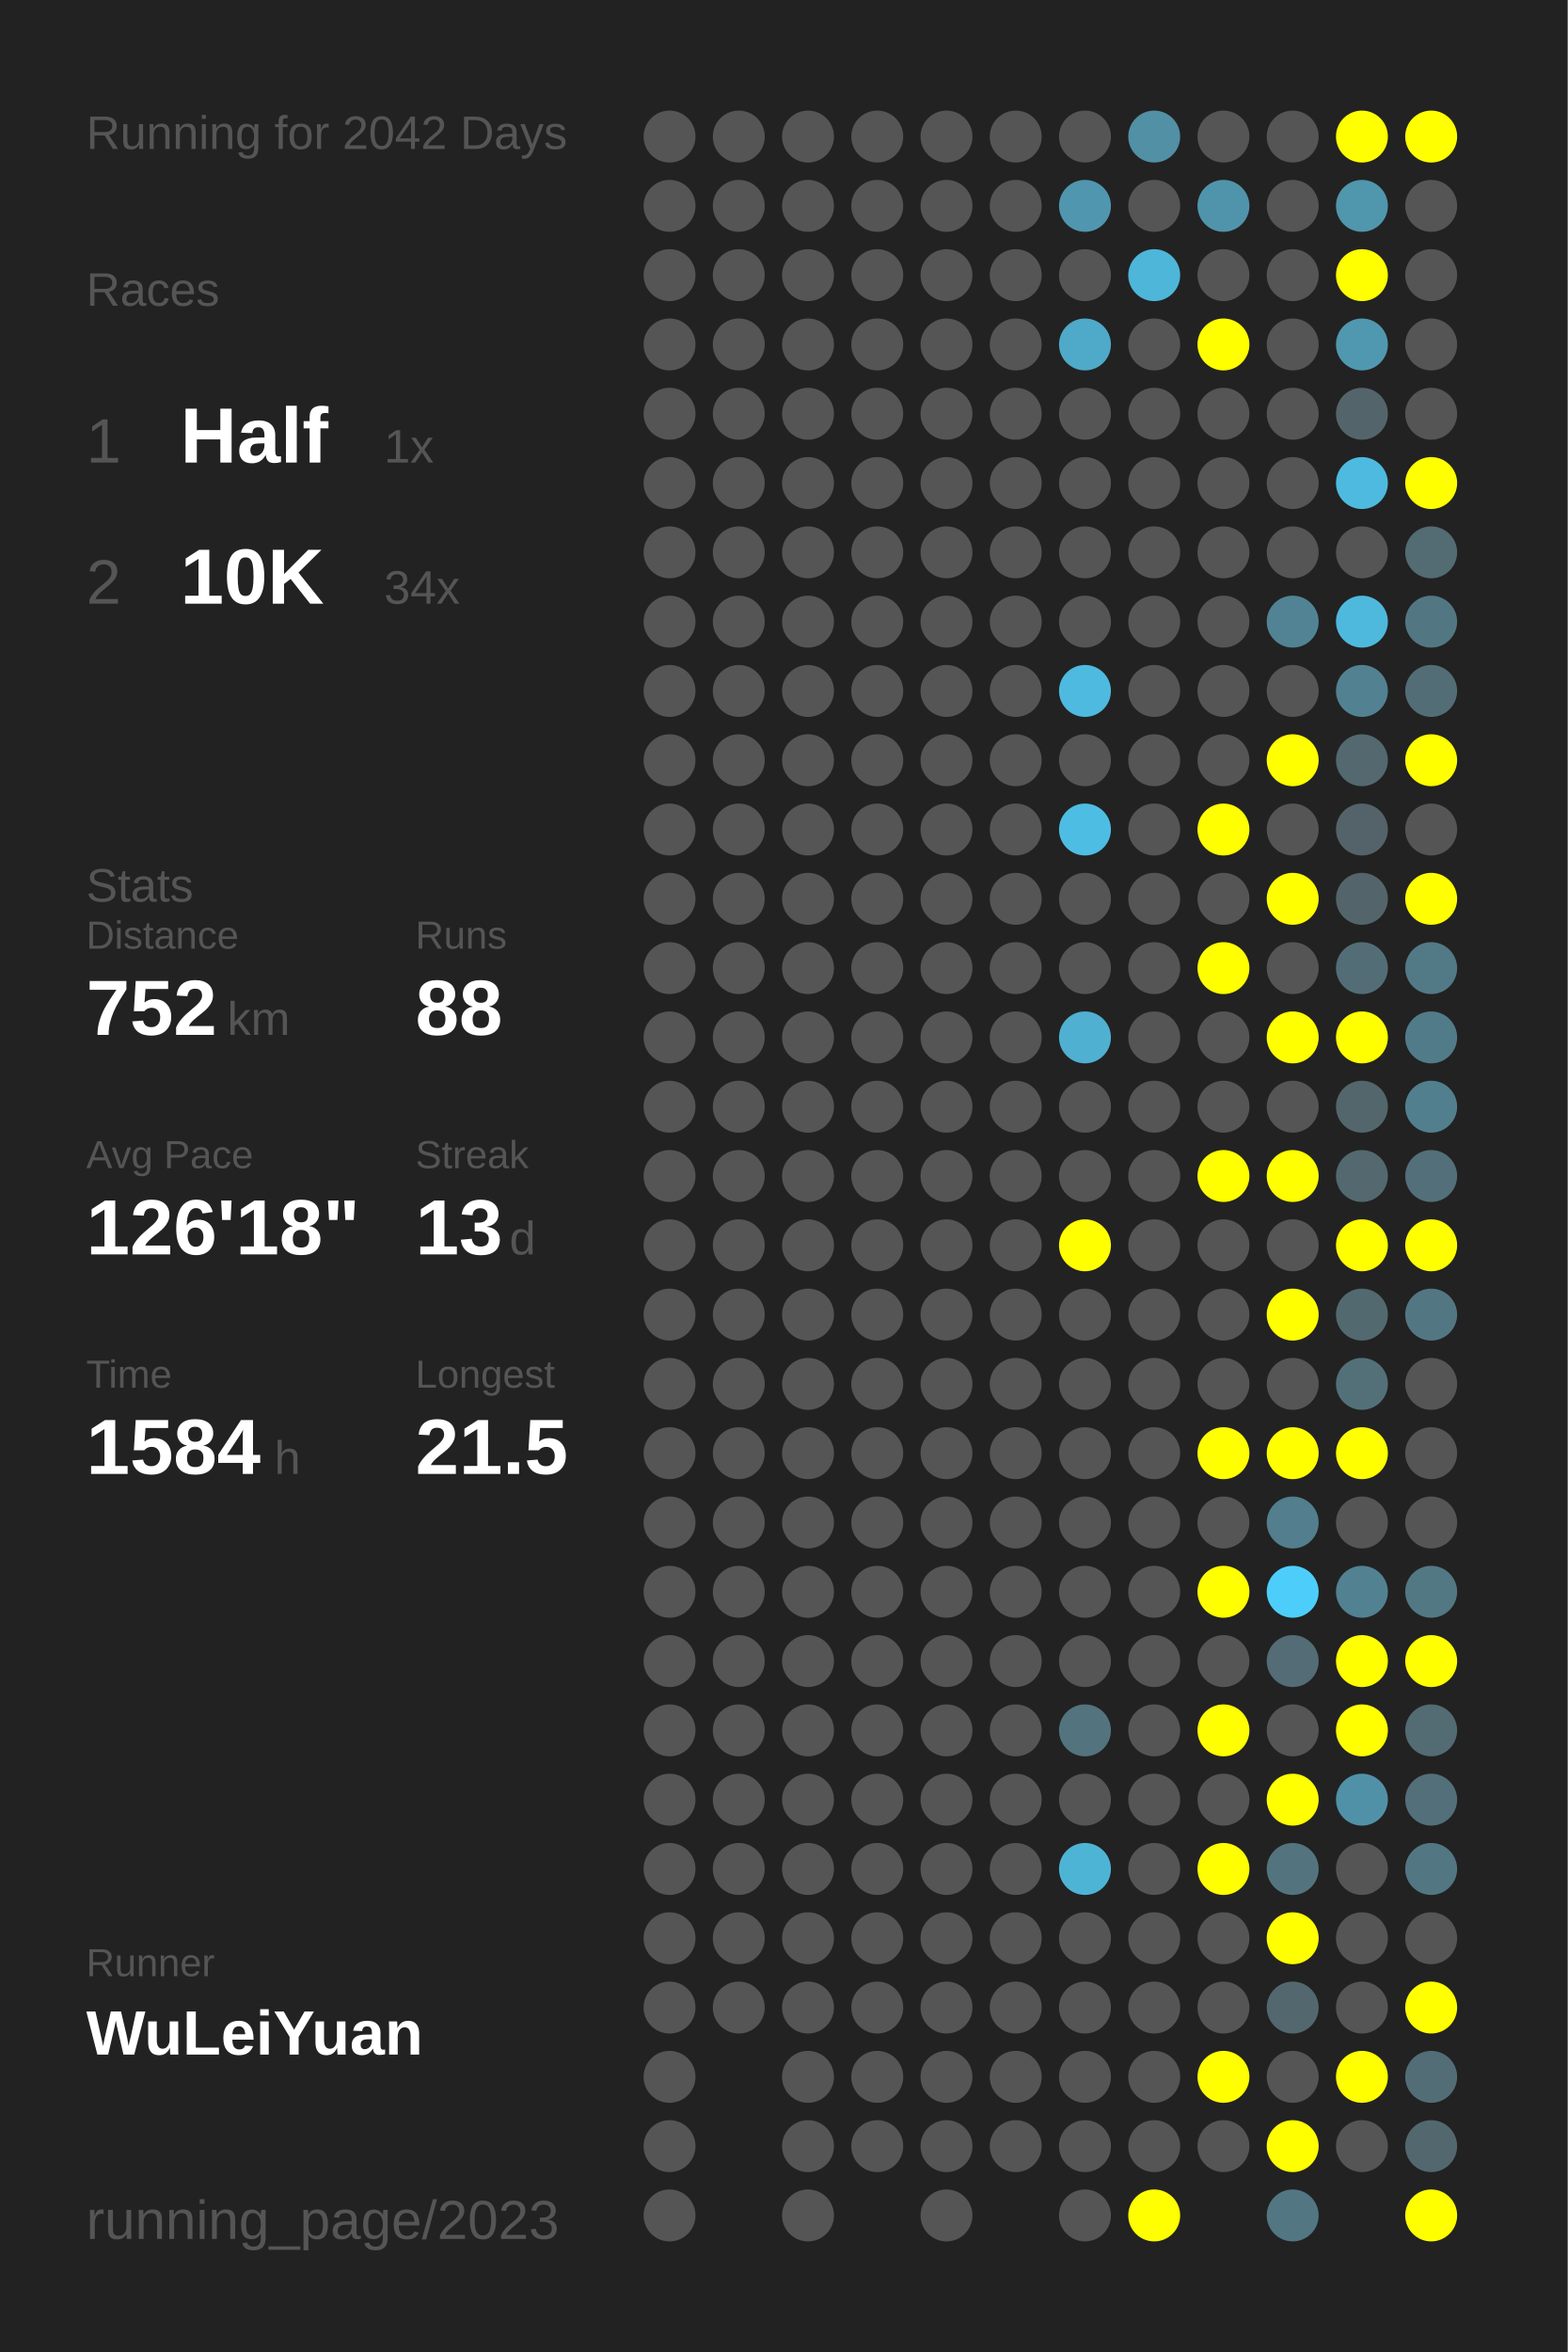
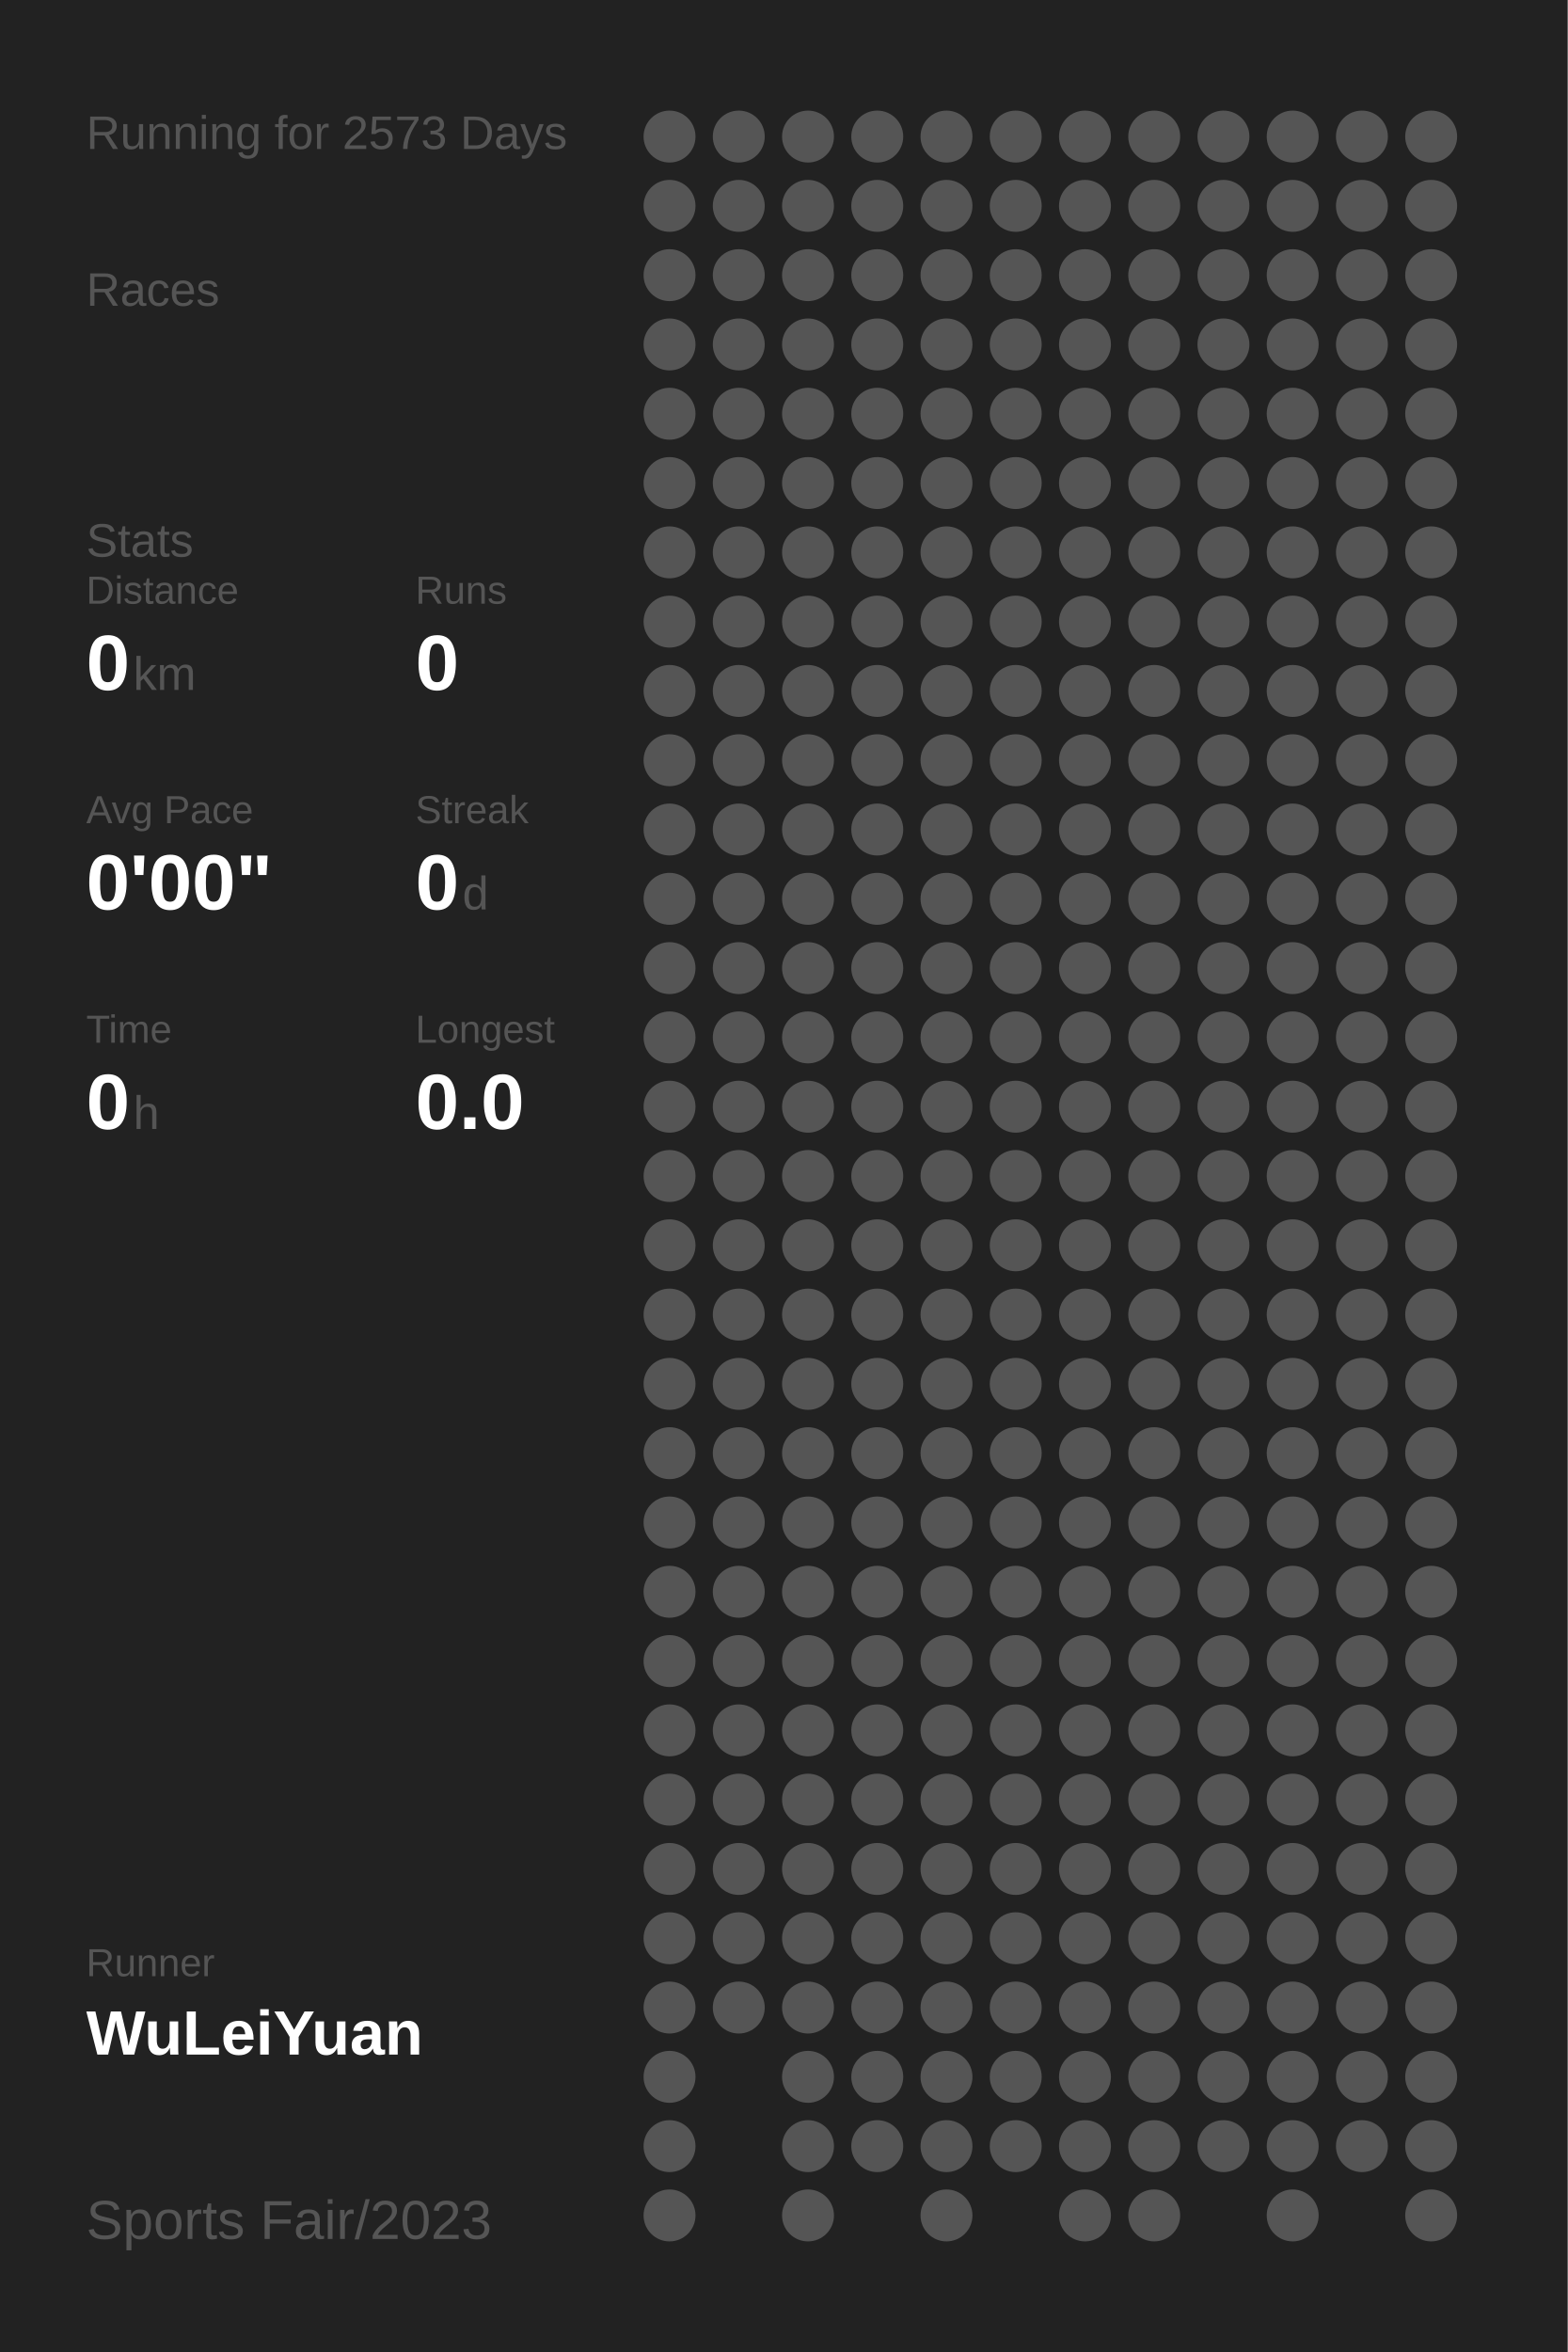
<svg xmlns="http://www.w3.org/2000/svg" baseProfile="full" height="300mm" version="1.1" viewBox="0,0,200,300" width="200mm">
  <defs />
  <rect fill="#222222" height="300" width="200" x="0" y="0" />
-   <text fill="#555555" style="font-size:6px; font-family:Arial;" x="11" y="19">Running for 2042 Days</text>
+   <text fill="#555555" style="font-size:6px; font-family:Arial;" x="11" y="19">Running for 2573 Days</text>
  <text fill="#555555" style="font-size:6px; font-family:Arial;" x="11" y="39">Races</text>
-   <text fill="#555555" style="font-size:8px; font-family:Arial;" x="11" y="59">1</text>
-   <text fill="#FFFFFF" style="font-size:10px; font-family:Arial; font-weight:bold;" x="23" y="59">Half</text>
-   <text fill="#555555" style="font-size:6px; font-family:Arial;" x="49" y="59">1x</text>
-   <text fill="#555555" style="font-size:8px; font-family:Arial;" x="11" y="77">2</text>
-   <text fill="#FFFFFF" style="font-size:10px; font-family:Arial; font-weight:bold;" x="23" y="77">10K</text>
-   <text fill="#555555" style="font-size:6px; font-family:Arial;" x="49" y="77">34x</text>
-   <text fill="#555555" style="font-size:6px; font-family:Arial;" x="11" y="115">Stats</text>
-   <text fill="#555555" style="font-size:5px; font-family:Arial;" x="11" y="121">Distance</text>
-   <text fill="#FFFFFF" style="font-size:10px; font-family:Arial; font-weight:bold;" x="11" y="132">752</text>
-   <text fill="#555555" style="font-size:6px; font-family:Arial;" x="29" y="132">km</text>
-   <text fill="#555555" style="font-size:5px; font-family:Arial;" x="53" y="121">Runs</text>
-   <text fill="#FFFFFF" style="font-size:10px; font-family:Arial; font-weight:bold;" x="53" y="132">88</text>
-   <text fill="#555555" style="font-size:5px; font-family:Arial;" x="11" y="149">Avg Pace</text>
-   <text fill="#FFFFFF" style="font-size:10px; font-family:Arial; font-weight:bold;" x="11" y="160">126'18"</text>
-   <text fill="#555555" style="font-size:5px; font-family:Arial;" x="53" y="149">Streak</text>
-   <text fill="#FFFFFF" style="font-size:10px; font-family:Arial; font-weight:bold;" x="53" y="160">13</text>
-   <text fill="#555555" style="font-size:6px; font-family:Arial;" x="65" y="160">d</text>
-   <text fill="#555555" style="font-size:5px; font-family:Arial;" x="11" y="177">Time</text>
-   <text fill="#FFFFFF" style="font-size:10px; font-family:Arial; font-weight:bold;" x="11" y="188">1584</text>
-   <text fill="#555555" style="font-size:6px; font-family:Arial;" x="35" y="188">h</text>
-   <text fill="#555555" style="font-size:5px; font-family:Arial;" x="53" y="177">Longest</text>
-   <text fill="#FFFFFF" style="font-size:10px; font-family:Arial; font-weight:bold;" x="53" y="188">21.5</text>
+   <text fill="#555555" style="font-size:6px; font-family:Arial;" x="11" y="71">Stats</text>
+   <text fill="#555555" style="font-size:5px; font-family:Arial;" x="11" y="77">Distance</text>
+   <text fill="#FFFFFF" style="font-size:10px; font-family:Arial; font-weight:bold;" x="11" y="88">0</text>
+   <text fill="#555555" style="font-size:6px; font-family:Arial;" x="17" y="88">km</text>
+   <text fill="#555555" style="font-size:5px; font-family:Arial;" x="53" y="77">Runs</text>
+   <text fill="#FFFFFF" style="font-size:10px; font-family:Arial; font-weight:bold;" x="53" y="88">0</text>
+   <text fill="#555555" style="font-size:5px; font-family:Arial;" x="11" y="105">Avg Pace</text>
+   <text fill="#FFFFFF" style="font-size:10px; font-family:Arial; font-weight:bold;" x="11" y="116">0'00"</text>
+   <text fill="#555555" style="font-size:5px; font-family:Arial;" x="53" y="105">Streak</text>
+   <text fill="#FFFFFF" style="font-size:10px; font-family:Arial; font-weight:bold;" x="53" y="116">0</text>
+   <text fill="#555555" style="font-size:6px; font-family:Arial;" x="59" y="116">d</text>
+   <text fill="#555555" style="font-size:5px; font-family:Arial;" x="11" y="133">Time</text>
+   <text fill="#FFFFFF" style="font-size:10px; font-family:Arial; font-weight:bold;" x="11" y="144">0</text>
+   <text fill="#555555" style="font-size:6px; font-family:Arial;" x="17" y="144">h</text>
+   <text fill="#555555" style="font-size:5px; font-family:Arial;" x="53" y="133">Longest</text>
+   <text fill="#FFFFFF" style="font-size:10px; font-family:Arial; font-weight:bold;" x="53" y="144">0.0</text>
  <text fill="#555555" style="font-size:5px; font-family:Arial;" x="11" y="252.065">Runner</text>
  <text fill="#FFFFFF" style="font-size:8px; font-family:Arial; font-weight:bold;" x="11" y="262.065">WuLeiYuan</text>
-   <text fill="#555555" style="font-size:7px; font-family:Arial;" x="11" y="285.581">running_page/2023</text>
+   <text fill="#555555" style="font-size:7px; font-family:Arial;" x="11" y="285.581">Sports Fair/2023</text>
  <circle cx="85.417" cy="17.419" fill="#555555" r="3.312" />
  <circle cx="85.417" cy="26.258" fill="#555555" r="3.312" />
  <circle cx="85.417" cy="35.097" fill="#555555" r="3.312" />
  <circle cx="85.417" cy="43.935" fill="#555555" r="3.312" />
  <circle cx="85.417" cy="52.774" fill="#555555" r="3.312" />
  <circle cx="85.417" cy="61.613" fill="#555555" r="3.312" />
  <circle cx="85.417" cy="70.452" fill="#555555" r="3.312" />
  <circle cx="85.417" cy="79.29" fill="#555555" r="3.312" />
  <circle cx="85.417" cy="88.129" fill="#555555" r="3.312" />
  <circle cx="85.417" cy="96.968" fill="#555555" r="3.312" />
  <circle cx="85.417" cy="105.806" fill="#555555" r="3.312" />
  <circle cx="85.417" cy="114.645" fill="#555555" r="3.312" />
  <circle cx="85.417" cy="123.484" fill="#555555" r="3.312" />
  <circle cx="85.417" cy="132.323" fill="#555555" r="3.312" />
  <circle cx="85.417" cy="141.161" fill="#555555" r="3.312" />
  <circle cx="85.417" cy="150" fill="#555555" r="3.312" />
  <circle cx="85.417" cy="158.839" fill="#555555" r="3.312" />
  <circle cx="85.417" cy="167.677" fill="#555555" r="3.312" />
  <circle cx="85.417" cy="176.516" fill="#555555" r="3.312" />
  <circle cx="85.417" cy="185.355" fill="#555555" r="3.312" />
  <circle cx="85.417" cy="194.194" fill="#555555" r="3.312" />
  <circle cx="85.417" cy="203.032" fill="#555555" r="3.312" />
  <circle cx="85.417" cy="211.871" fill="#555555" r="3.312" />
  <circle cx="85.417" cy="220.71" fill="#555555" r="3.312" />
  <circle cx="85.417" cy="229.548" fill="#555555" r="3.312" />
  <circle cx="85.417" cy="238.387" fill="#555555" r="3.312" />
  <circle cx="85.417" cy="247.226" fill="#555555" r="3.312" />
  <circle cx="85.417" cy="256.065" fill="#555555" r="3.312" />
  <circle cx="85.417" cy="264.903" fill="#555555" r="3.312" />
  <circle cx="85.417" cy="273.742" fill="#555555" r="3.312" />
  <circle cx="85.417" cy="282.581" fill="#555555" r="3.312" />
  <circle cx="94.25" cy="17.419" fill="#555555" r="3.312" />
  <circle cx="94.25" cy="26.258" fill="#555555" r="3.312" />
  <circle cx="94.25" cy="35.097" fill="#555555" r="3.312" />
  <circle cx="94.25" cy="43.935" fill="#555555" r="3.312" />
  <circle cx="94.25" cy="52.774" fill="#555555" r="3.312" />
  <circle cx="94.25" cy="61.613" fill="#555555" r="3.312" />
  <circle cx="94.25" cy="70.452" fill="#555555" r="3.312" />
  <circle cx="94.25" cy="79.29" fill="#555555" r="3.312" />
  <circle cx="94.25" cy="88.129" fill="#555555" r="3.312" />
  <circle cx="94.25" cy="96.968" fill="#555555" r="3.312" />
  <circle cx="94.25" cy="105.806" fill="#555555" r="3.312" />
  <circle cx="94.25" cy="114.645" fill="#555555" r="3.312" />
  <circle cx="94.25" cy="123.484" fill="#555555" r="3.312" />
  <circle cx="94.25" cy="132.323" fill="#555555" r="3.312" />
  <circle cx="94.25" cy="141.161" fill="#555555" r="3.312" />
  <circle cx="94.25" cy="150" fill="#555555" r="3.312" />
  <circle cx="94.25" cy="158.839" fill="#555555" r="3.312" />
  <circle cx="94.25" cy="167.677" fill="#555555" r="3.312" />
  <circle cx="94.25" cy="176.516" fill="#555555" r="3.312" />
  <circle cx="94.25" cy="185.355" fill="#555555" r="3.312" />
  <circle cx="94.25" cy="194.194" fill="#555555" r="3.312" />
  <circle cx="94.25" cy="203.032" fill="#555555" r="3.312" />
  <circle cx="94.25" cy="211.871" fill="#555555" r="3.312" />
  <circle cx="94.25" cy="220.71" fill="#555555" r="3.312" />
  <circle cx="94.25" cy="229.548" fill="#555555" r="3.312" />
  <circle cx="94.25" cy="238.387" fill="#555555" r="3.312" />
  <circle cx="94.25" cy="247.226" fill="#555555" r="3.312" />
  <circle cx="94.25" cy="256.065" fill="#555555" r="3.312" />
  <circle cx="103.083" cy="17.419" fill="#555555" r="3.312" />
  <circle cx="103.083" cy="26.258" fill="#555555" r="3.312" />
  <circle cx="103.083" cy="35.097" fill="#555555" r="3.312" />
  <circle cx="103.083" cy="43.935" fill="#555555" r="3.312" />
  <circle cx="103.083" cy="52.774" fill="#555555" r="3.312" />
  <circle cx="103.083" cy="61.613" fill="#555555" r="3.312" />
  <circle cx="103.083" cy="70.452" fill="#555555" r="3.312" />
  <circle cx="103.083" cy="79.29" fill="#555555" r="3.312" />
  <circle cx="103.083" cy="88.129" fill="#555555" r="3.312" />
  <circle cx="103.083" cy="96.968" fill="#555555" r="3.312" />
  <circle cx="103.083" cy="105.806" fill="#555555" r="3.312" />
  <circle cx="103.083" cy="114.645" fill="#555555" r="3.312" />
  <circle cx="103.083" cy="123.484" fill="#555555" r="3.312" />
  <circle cx="103.083" cy="132.323" fill="#555555" r="3.312" />
  <circle cx="103.083" cy="141.161" fill="#555555" r="3.312" />
  <circle cx="103.083" cy="150" fill="#555555" r="3.312" />
  <circle cx="103.083" cy="158.839" fill="#555555" r="3.312" />
  <circle cx="103.083" cy="167.677" fill="#555555" r="3.312" />
  <circle cx="103.083" cy="176.516" fill="#555555" r="3.312" />
  <circle cx="103.083" cy="185.355" fill="#555555" r="3.312" />
  <circle cx="103.083" cy="194.194" fill="#555555" r="3.312" />
  <circle cx="103.083" cy="203.032" fill="#555555" r="3.312" />
  <circle cx="103.083" cy="211.871" fill="#555555" r="3.312" />
  <circle cx="103.083" cy="220.71" fill="#555555" r="3.312" />
  <circle cx="103.083" cy="229.548" fill="#555555" r="3.312" />
  <circle cx="103.083" cy="238.387" fill="#555555" r="3.312" />
  <circle cx="103.083" cy="247.226" fill="#555555" r="3.312" />
  <circle cx="103.083" cy="256.065" fill="#555555" r="3.312" />
  <circle cx="103.083" cy="264.903" fill="#555555" r="3.312" />
  <circle cx="103.083" cy="273.742" fill="#555555" r="3.312" />
  <circle cx="103.083" cy="282.581" fill="#555555" r="3.312" />
  <circle cx="111.917" cy="17.419" fill="#555555" r="3.312" />
  <circle cx="111.917" cy="26.258" fill="#555555" r="3.312" />
  <circle cx="111.917" cy="35.097" fill="#555555" r="3.312" />
  <circle cx="111.917" cy="43.935" fill="#555555" r="3.312" />
  <circle cx="111.917" cy="52.774" fill="#555555" r="3.312" />
  <circle cx="111.917" cy="61.613" fill="#555555" r="3.312" />
  <circle cx="111.917" cy="70.452" fill="#555555" r="3.312" />
  <circle cx="111.917" cy="79.29" fill="#555555" r="3.312" />
  <circle cx="111.917" cy="88.129" fill="#555555" r="3.312" />
  <circle cx="111.917" cy="96.968" fill="#555555" r="3.312" />
  <circle cx="111.917" cy="105.806" fill="#555555" r="3.312" />
  <circle cx="111.917" cy="114.645" fill="#555555" r="3.312" />
  <circle cx="111.917" cy="123.484" fill="#555555" r="3.312" />
  <circle cx="111.917" cy="132.323" fill="#555555" r="3.312" />
  <circle cx="111.917" cy="141.161" fill="#555555" r="3.312" />
  <circle cx="111.917" cy="150" fill="#555555" r="3.312" />
  <circle cx="111.917" cy="158.839" fill="#555555" r="3.312" />
  <circle cx="111.917" cy="167.677" fill="#555555" r="3.312" />
  <circle cx="111.917" cy="176.516" fill="#555555" r="3.312" />
  <circle cx="111.917" cy="185.355" fill="#555555" r="3.312" />
  <circle cx="111.917" cy="194.194" fill="#555555" r="3.312" />
  <circle cx="111.917" cy="203.032" fill="#555555" r="3.312" />
  <circle cx="111.917" cy="211.871" fill="#555555" r="3.312" />
  <circle cx="111.917" cy="220.71" fill="#555555" r="3.312" />
  <circle cx="111.917" cy="229.548" fill="#555555" r="3.312" />
  <circle cx="111.917" cy="238.387" fill="#555555" r="3.312" />
  <circle cx="111.917" cy="247.226" fill="#555555" r="3.312" />
  <circle cx="111.917" cy="256.065" fill="#555555" r="3.312" />
  <circle cx="111.917" cy="264.903" fill="#555555" r="3.312" />
  <circle cx="111.917" cy="273.742" fill="#555555" r="3.312" />
  <circle cx="120.75" cy="17.419" fill="#555555" r="3.312" />
  <circle cx="120.75" cy="26.258" fill="#555555" r="3.312" />
  <circle cx="120.75" cy="35.097" fill="#555555" r="3.312" />
  <circle cx="120.75" cy="43.935" fill="#555555" r="3.312" />
  <circle cx="120.75" cy="52.774" fill="#555555" r="3.312" />
  <circle cx="120.75" cy="61.613" fill="#555555" r="3.312" />
  <circle cx="120.75" cy="70.452" fill="#555555" r="3.312" />
  <circle cx="120.75" cy="79.29" fill="#555555" r="3.312" />
  <circle cx="120.75" cy="88.129" fill="#555555" r="3.312" />
  <circle cx="120.75" cy="96.968" fill="#555555" r="3.312" />
  <circle cx="120.75" cy="105.806" fill="#555555" r="3.312" />
  <circle cx="120.75" cy="114.645" fill="#555555" r="3.312" />
  <circle cx="120.75" cy="123.484" fill="#555555" r="3.312" />
  <circle cx="120.75" cy="132.323" fill="#555555" r="3.312" />
  <circle cx="120.75" cy="141.161" fill="#555555" r="3.312" />
  <circle cx="120.75" cy="150" fill="#555555" r="3.312" />
  <circle cx="120.75" cy="158.839" fill="#555555" r="3.312" />
  <circle cx="120.75" cy="167.677" fill="#555555" r="3.312" />
  <circle cx="120.75" cy="176.516" fill="#555555" r="3.312" />
  <circle cx="120.75" cy="185.355" fill="#555555" r="3.312" />
  <circle cx="120.75" cy="194.194" fill="#555555" r="3.312" />
  <circle cx="120.75" cy="203.032" fill="#555555" r="3.312" />
  <circle cx="120.75" cy="211.871" fill="#555555" r="3.312" />
  <circle cx="120.75" cy="220.71" fill="#555555" r="3.312" />
  <circle cx="120.75" cy="229.548" fill="#555555" r="3.312" />
  <circle cx="120.75" cy="238.387" fill="#555555" r="3.312" />
  <circle cx="120.75" cy="247.226" fill="#555555" r="3.312" />
  <circle cx="120.75" cy="256.065" fill="#555555" r="3.312" />
  <circle cx="120.75" cy="264.903" fill="#555555" r="3.312" />
  <circle cx="120.75" cy="273.742" fill="#555555" r="3.312" />
  <circle cx="120.75" cy="282.581" fill="#555555" r="3.312" />
  <circle cx="129.583" cy="17.419" fill="#555555" r="3.312" />
  <circle cx="129.583" cy="26.258" fill="#555555" r="3.312" />
  <circle cx="129.583" cy="35.097" fill="#555555" r="3.312" />
  <circle cx="129.583" cy="43.935" fill="#555555" r="3.312" />
  <circle cx="129.583" cy="52.774" fill="#555555" r="3.312" />
  <circle cx="129.583" cy="61.613" fill="#555555" r="3.312" />
  <circle cx="129.583" cy="70.452" fill="#555555" r="3.312" />
  <circle cx="129.583" cy="79.29" fill="#555555" r="3.312" />
  <circle cx="129.583" cy="88.129" fill="#555555" r="3.312" />
  <circle cx="129.583" cy="96.968" fill="#555555" r="3.312" />
  <circle cx="129.583" cy="105.806" fill="#555555" r="3.312" />
  <circle cx="129.583" cy="114.645" fill="#555555" r="3.312" />
  <circle cx="129.583" cy="123.484" fill="#555555" r="3.312" />
  <circle cx="129.583" cy="132.323" fill="#555555" r="3.312" />
  <circle cx="129.583" cy="141.161" fill="#555555" r="3.312" />
  <circle cx="129.583" cy="150" fill="#555555" r="3.312" />
  <circle cx="129.583" cy="158.839" fill="#555555" r="3.312" />
  <circle cx="129.583" cy="167.677" fill="#555555" r="3.312" />
  <circle cx="129.583" cy="176.516" fill="#555555" r="3.312" />
  <circle cx="129.583" cy="185.355" fill="#555555" r="3.312" />
  <circle cx="129.583" cy="194.194" fill="#555555" r="3.312" />
  <circle cx="129.583" cy="203.032" fill="#555555" r="3.312" />
  <circle cx="129.583" cy="211.871" fill="#555555" r="3.312" />
  <circle cx="129.583" cy="220.71" fill="#555555" r="3.312" />
  <circle cx="129.583" cy="229.548" fill="#555555" r="3.312" />
  <circle cx="129.583" cy="238.387" fill="#555555" r="3.312" />
  <circle cx="129.583" cy="247.226" fill="#555555" r="3.312" />
  <circle cx="129.583" cy="256.065" fill="#555555" r="3.312" />
  <circle cx="129.583" cy="264.903" fill="#555555" r="3.312" />
  <circle cx="129.583" cy="273.742" fill="#555555" r="3.312" />
  <circle cx="138.417" cy="17.419" fill="#555555" r="3.312" />
-   <circle cx="138.417" cy="26.258" fill="#5096ae" r="3.312" />
+   <circle cx="138.417" cy="26.258" fill="#555555" r="3.312" />
  <circle cx="138.417" cy="35.097" fill="#555555" r="3.312" />
-   <circle cx="138.417" cy="43.935" fill="#4fa9c8" r="3.312" />
+   <circle cx="138.417" cy="43.935" fill="#555555" r="3.312" />
  <circle cx="138.417" cy="52.774" fill="#555555" r="3.312" />
  <circle cx="138.417" cy="61.613" fill="#555555" r="3.312" />
  <circle cx="138.417" cy="70.452" fill="#555555" r="3.312" />
  <circle cx="138.417" cy="79.29" fill="#555555" r="3.312" />
-   <circle cx="138.417" cy="88.129" fill="#4ebadf" r="3.312" />
+   <circle cx="138.417" cy="88.129" fill="#555555" r="3.312" />
  <circle cx="138.417" cy="96.968" fill="#555555" r="3.312" />
-   <circle cx="138.417" cy="105.806" fill="#4ebde3" r="3.312" />
+   <circle cx="138.417" cy="105.806" fill="#555555" r="3.312" />
  <circle cx="138.417" cy="114.645" fill="#555555" r="3.312" />
  <circle cx="138.417" cy="123.484" fill="#555555" r="3.312" />
-   <circle cx="138.417" cy="132.323" fill="#4fb0d1" r="3.312" />
+   <circle cx="138.417" cy="132.323" fill="#555555" r="3.312" />
  <circle cx="138.417" cy="141.161" fill="#555555" r="3.312" />
  <circle cx="138.417" cy="150" fill="#555555" r="3.312" />
-   <circle cx="138.417" cy="158.839" fill="#FFFF00" r="3.312" />
+   <circle cx="138.417" cy="158.839" fill="#555555" r="3.312" />
  <circle cx="138.417" cy="167.677" fill="#555555" r="3.312" />
  <circle cx="138.417" cy="176.516" fill="#555555" r="3.312" />
  <circle cx="138.417" cy="185.355" fill="#555555" r="3.312" />
  <circle cx="138.417" cy="194.194" fill="#555555" r="3.312" />
  <circle cx="138.417" cy="203.032" fill="#555555" r="3.312" />
  <circle cx="138.417" cy="211.871" fill="#555555" r="3.312" />
-   <circle cx="138.417" cy="220.71" fill="#53737e" r="3.312" />
+   <circle cx="138.417" cy="220.71" fill="#555555" r="3.312" />
  <circle cx="138.417" cy="229.548" fill="#555555" r="3.312" />
-   <circle cx="138.417" cy="238.387" fill="#4eb4d6" r="3.312" />
+   <circle cx="138.417" cy="238.387" fill="#555555" r="3.312" />
  <circle cx="138.417" cy="247.226" fill="#555555" r="3.312" />
  <circle cx="138.417" cy="256.065" fill="#555555" r="3.312" />
  <circle cx="138.417" cy="264.903" fill="#555555" r="3.312" />
  <circle cx="138.417" cy="273.742" fill="#555555" r="3.312" />
  <circle cx="138.417" cy="282.581" fill="#555555" r="3.312" />
-   <circle cx="147.25" cy="17.419" fill="#5190a5" r="3.312" />
+   <circle cx="147.25" cy="17.419" fill="#555555" r="3.312" />
  <circle cx="147.25" cy="26.258" fill="#555555" r="3.312" />
-   <circle cx="147.25" cy="35.097" fill="#4eb6d9" r="3.312" />
+   <circle cx="147.25" cy="35.097" fill="#555555" r="3.312" />
  <circle cx="147.25" cy="43.935" fill="#555555" r="3.312" />
  <circle cx="147.25" cy="52.774" fill="#555555" r="3.312" />
  <circle cx="147.25" cy="61.613" fill="#555555" r="3.312" />
  <circle cx="147.25" cy="70.452" fill="#555555" r="3.312" />
  <circle cx="147.25" cy="79.29" fill="#555555" r="3.312" />
  <circle cx="147.25" cy="88.129" fill="#555555" r="3.312" />
  <circle cx="147.25" cy="96.968" fill="#555555" r="3.312" />
  <circle cx="147.25" cy="105.806" fill="#555555" r="3.312" />
  <circle cx="147.25" cy="114.645" fill="#555555" r="3.312" />
  <circle cx="147.25" cy="123.484" fill="#555555" r="3.312" />
  <circle cx="147.25" cy="132.323" fill="#555555" r="3.312" />
  <circle cx="147.25" cy="141.161" fill="#555555" r="3.312" />
  <circle cx="147.25" cy="150" fill="#555555" r="3.312" />
  <circle cx="147.25" cy="158.839" fill="#555555" r="3.312" />
  <circle cx="147.25" cy="167.677" fill="#555555" r="3.312" />
  <circle cx="147.25" cy="176.516" fill="#555555" r="3.312" />
  <circle cx="147.25" cy="185.355" fill="#555555" r="3.312" />
  <circle cx="147.25" cy="194.194" fill="#555555" r="3.312" />
  <circle cx="147.25" cy="203.032" fill="#555555" r="3.312" />
  <circle cx="147.25" cy="211.871" fill="#555555" r="3.312" />
  <circle cx="147.25" cy="220.71" fill="#555555" r="3.312" />
  <circle cx="147.25" cy="229.548" fill="#555555" r="3.312" />
  <circle cx="147.25" cy="238.387" fill="#555555" r="3.312" />
  <circle cx="147.25" cy="247.226" fill="#555555" r="3.312" />
  <circle cx="147.25" cy="256.065" fill="#555555" r="3.312" />
  <circle cx="147.25" cy="264.903" fill="#555555" r="3.312" />
  <circle cx="147.25" cy="273.742" fill="#555555" r="3.312" />
-   <circle cx="147.25" cy="282.581" fill="#FFFF00" r="3.312" />
+   <circle cx="147.25" cy="282.581" fill="#555555" r="3.312" />
  <circle cx="156.083" cy="17.419" fill="#555555" r="3.312" />
-   <circle cx="156.083" cy="26.258" fill="#5094ab" r="3.312" />
+   <circle cx="156.083" cy="26.258" fill="#555555" r="3.312" />
  <circle cx="156.083" cy="35.097" fill="#555555" r="3.312" />
-   <circle cx="156.083" cy="43.935" fill="#FFFF00" r="3.312" />
+   <circle cx="156.083" cy="43.935" fill="#555555" r="3.312" />
  <circle cx="156.083" cy="52.774" fill="#555555" r="3.312" />
  <circle cx="156.083" cy="61.613" fill="#555555" r="3.312" />
  <circle cx="156.083" cy="70.452" fill="#555555" r="3.312" />
  <circle cx="156.083" cy="79.29" fill="#555555" r="3.312" />
  <circle cx="156.083" cy="88.129" fill="#555555" r="3.312" />
  <circle cx="156.083" cy="96.968" fill="#555555" r="3.312" />
-   <circle cx="156.083" cy="105.806" fill="#FFFF00" r="3.312" />
+   <circle cx="156.083" cy="105.806" fill="#555555" r="3.312" />
  <circle cx="156.083" cy="114.645" fill="#555555" r="3.312" />
-   <circle cx="156.083" cy="123.484" fill="#FFFF00" r="3.312" />
+   <circle cx="156.083" cy="123.484" fill="#555555" r="3.312" />
  <circle cx="156.083" cy="132.323" fill="#555555" r="3.312" />
  <circle cx="156.083" cy="141.161" fill="#555555" r="3.312" />
-   <circle cx="156.083" cy="150" fill="#FFFF00" r="3.312" />
+   <circle cx="156.083" cy="150" fill="#555555" r="3.312" />
  <circle cx="156.083" cy="158.839" fill="#555555" r="3.312" />
  <circle cx="156.083" cy="167.677" fill="#555555" r="3.312" />
  <circle cx="156.083" cy="176.516" fill="#555555" r="3.312" />
-   <circle cx="156.083" cy="185.355" fill="#FFFF00" r="3.312" />
+   <circle cx="156.083" cy="185.355" fill="#555555" r="3.312" />
  <circle cx="156.083" cy="194.194" fill="#555555" r="3.312" />
-   <circle cx="156.083" cy="203.032" fill="#FFFF00" r="3.312" />
+   <circle cx="156.083" cy="203.032" fill="#555555" r="3.312" />
  <circle cx="156.083" cy="211.871" fill="#555555" r="3.312" />
-   <circle cx="156.083" cy="220.71" fill="#FFFF00" r="3.312" />
+   <circle cx="156.083" cy="220.71" fill="#555555" r="3.312" />
  <circle cx="156.083" cy="229.548" fill="#555555" r="3.312" />
-   <circle cx="156.083" cy="238.387" fill="#FFFF00" r="3.312" />
+   <circle cx="156.083" cy="238.387" fill="#555555" r="3.312" />
  <circle cx="156.083" cy="247.226" fill="#555555" r="3.312" />
  <circle cx="156.083" cy="256.065" fill="#555555" r="3.312" />
-   <circle cx="156.083" cy="264.903" fill="#FFFF00" r="3.312" />
+   <circle cx="156.083" cy="264.903" fill="#555555" r="3.312" />
  <circle cx="156.083" cy="273.742" fill="#555555" r="3.312" />
  <circle cx="164.917" cy="17.419" fill="#555555" r="3.312" />
  <circle cx="164.917" cy="26.258" fill="#555555" r="3.312" />
  <circle cx="164.917" cy="35.097" fill="#555555" r="3.312" />
  <circle cx="164.917" cy="43.935" fill="#555555" r="3.312" />
  <circle cx="164.917" cy="52.774" fill="#555555" r="3.312" />
  <circle cx="164.917" cy="61.613" fill="#555555" r="3.312" />
  <circle cx="164.917" cy="70.452" fill="#555555" r="3.312" />
-   <circle cx="164.917" cy="79.29" fill="#518394" r="3.312" />
+   <circle cx="164.917" cy="79.29" fill="#555555" r="3.312" />
  <circle cx="164.917" cy="88.129" fill="#555555" r="3.312" />
-   <circle cx="164.917" cy="96.968" fill="#FFFF00" r="3.312" />
+   <circle cx="164.917" cy="96.968" fill="#555555" r="3.312" />
  <circle cx="164.917" cy="105.806" fill="#555555" r="3.312" />
-   <circle cx="164.917" cy="114.645" fill="#FFFF00" r="3.312" />
+   <circle cx="164.917" cy="114.645" fill="#555555" r="3.312" />
  <circle cx="164.917" cy="123.484" fill="#555555" r="3.312" />
-   <circle cx="164.917" cy="132.323" fill="#FFFF00" r="3.312" />
+   <circle cx="164.917" cy="132.323" fill="#555555" r="3.312" />
  <circle cx="164.917" cy="141.161" fill="#555555" r="3.312" />
-   <circle cx="164.917" cy="150" fill="#FFFF00" r="3.312" />
+   <circle cx="164.917" cy="150" fill="#555555" r="3.312" />
  <circle cx="164.917" cy="158.839" fill="#555555" r="3.312" />
-   <circle cx="164.917" cy="167.677" fill="#FFFF00" r="3.312" />
+   <circle cx="164.917" cy="167.677" fill="#555555" r="3.312" />
  <circle cx="164.917" cy="176.516" fill="#555555" r="3.312" />
-   <circle cx="164.917" cy="185.355" fill="#FFFF00" r="3.312" />
-   <circle cx="164.917" cy="194.194" fill="#527e8d" r="3.312" />
-   <circle cx="164.917" cy="203.032" fill="#4dcefa" r="3.312" />
-   <circle cx="164.917" cy="211.871" fill="#536c75" r="3.312" />
+   <circle cx="164.917" cy="185.355" fill="#555555" r="3.312" />
+   <circle cx="164.917" cy="194.194" fill="#555555" r="3.312" />
+   <circle cx="164.917" cy="203.032" fill="#555555" r="3.312" />
+   <circle cx="164.917" cy="211.871" fill="#555555" r="3.312" />
  <circle cx="164.917" cy="220.71" fill="#555555" r="3.312" />
-   <circle cx="164.917" cy="229.548" fill="#FFFF00" r="3.312" />
-   <circle cx="164.917" cy="238.387" fill="#53747f" r="3.312" />
-   <circle cx="164.917" cy="247.226" fill="#FFFF00" r="3.312" />
-   <circle cx="164.917" cy="256.065" fill="#53676e" r="3.312" />
+   <circle cx="164.917" cy="229.548" fill="#555555" r="3.312" />
+   <circle cx="164.917" cy="238.387" fill="#555555" r="3.312" />
+   <circle cx="164.917" cy="247.226" fill="#555555" r="3.312" />
+   <circle cx="164.917" cy="256.065" fill="#555555" r="3.312" />
  <circle cx="164.917" cy="264.903" fill="#555555" r="3.312" />
-   <circle cx="164.917" cy="273.742" fill="#FFFF00" r="3.312" />
-   <circle cx="164.917" cy="282.581" fill="#527682" r="3.312" />
-   <circle cx="173.75" cy="17.419" fill="#FFFF00" r="3.312" />
-   <circle cx="173.75" cy="26.258" fill="#5096ad" r="3.312" />
-   <circle cx="173.75" cy="35.097" fill="#FFFF00" r="3.312" />
-   <circle cx="173.75" cy="43.935" fill="#5098b0" r="3.312" />
-   <circle cx="173.75" cy="52.774" fill="#53656b" r="3.312" />
-   <circle cx="173.75" cy="61.613" fill="#4ebadf" r="3.312" />
+   <circle cx="164.917" cy="273.742" fill="#555555" r="3.312" />
+   <circle cx="164.917" cy="282.581" fill="#555555" r="3.312" />
+   <circle cx="173.75" cy="17.419" fill="#555555" r="3.312" />
+   <circle cx="173.75" cy="26.258" fill="#555555" r="3.312" />
+   <circle cx="173.75" cy="35.097" fill="#555555" r="3.312" />
+   <circle cx="173.75" cy="43.935" fill="#555555" r="3.312" />
+   <circle cx="173.75" cy="52.774" fill="#555555" r="3.312" />
+   <circle cx="173.75" cy="61.613" fill="#555555" r="3.312" />
  <circle cx="173.75" cy="70.452" fill="#555555" r="3.312" />
-   <circle cx="173.75" cy="79.29" fill="#4eb9dd" r="3.312" />
-   <circle cx="173.75" cy="88.129" fill="#528191" r="3.312" />
-   <circle cx="173.75" cy="96.968" fill="#53686f" r="3.312" />
-   <circle cx="173.75" cy="105.806" fill="#546369" r="3.312" />
-   <circle cx="173.75" cy="114.645" fill="#53656a" r="3.312" />
-   <circle cx="173.75" cy="123.484" fill="#536d76" r="3.312" />
-   <circle cx="173.75" cy="132.323" fill="#FFFF00" r="3.312" />
-   <circle cx="173.75" cy="141.161" fill="#53666c" r="3.312" />
-   <circle cx="173.75" cy="150" fill="#53686f" r="3.312" />
-   <circle cx="173.75" cy="158.839" fill="#FFFF00" r="3.312" />
-   <circle cx="173.75" cy="167.677" fill="#536970" r="3.312" />
-   <circle cx="173.75" cy="176.516" fill="#537079" r="3.312" />
-   <circle cx="173.75" cy="185.355" fill="#FFFF00" r="3.312" />
+   <circle cx="173.75" cy="79.29" fill="#555555" r="3.312" />
+   <circle cx="173.75" cy="88.129" fill="#555555" r="3.312" />
+   <circle cx="173.75" cy="96.968" fill="#555555" r="3.312" />
+   <circle cx="173.75" cy="105.806" fill="#555555" r="3.312" />
+   <circle cx="173.75" cy="114.645" fill="#555555" r="3.312" />
+   <circle cx="173.75" cy="123.484" fill="#555555" r="3.312" />
+   <circle cx="173.75" cy="132.323" fill="#555555" r="3.312" />
+   <circle cx="173.75" cy="141.161" fill="#555555" r="3.312" />
+   <circle cx="173.75" cy="150" fill="#555555" r="3.312" />
+   <circle cx="173.75" cy="158.839" fill="#555555" r="3.312" />
+   <circle cx="173.75" cy="167.677" fill="#555555" r="3.312" />
+   <circle cx="173.75" cy="176.516" fill="#555555" r="3.312" />
+   <circle cx="173.75" cy="185.355" fill="#555555" r="3.312" />
  <circle cx="173.75" cy="194.194" fill="#555555" r="3.312" />
-   <circle cx="173.75" cy="203.032" fill="#528191" r="3.312" />
-   <circle cx="173.75" cy="211.871" fill="#FFFF00" r="3.312" />
-   <circle cx="173.75" cy="220.71" fill="#FFFF00" r="3.312" />
-   <circle cx="173.75" cy="229.548" fill="#5191a7" r="3.312" />
+   <circle cx="173.75" cy="203.032" fill="#555555" r="3.312" />
+   <circle cx="173.75" cy="211.871" fill="#555555" r="3.312" />
+   <circle cx="173.75" cy="220.71" fill="#555555" r="3.312" />
+   <circle cx="173.75" cy="229.548" fill="#555555" r="3.312" />
  <circle cx="173.75" cy="238.387" fill="#555555" r="3.312" />
  <circle cx="173.75" cy="247.226" fill="#555555" r="3.312" />
  <circle cx="173.75" cy="256.065" fill="#555555" r="3.312" />
-   <circle cx="173.75" cy="264.903" fill="#FFFF00" r="3.312" />
+   <circle cx="173.75" cy="264.903" fill="#555555" r="3.312" />
  <circle cx="173.75" cy="273.742" fill="#555555" r="3.312" />
-   <circle cx="182.583" cy="17.419" fill="#FFFF00" r="3.312" />
+   <circle cx="182.583" cy="17.419" fill="#555555" r="3.312" />
  <circle cx="182.583" cy="26.258" fill="#555555" r="3.312" />
  <circle cx="182.583" cy="35.097" fill="#555555" r="3.312" />
  <circle cx="182.583" cy="43.935" fill="#555555" r="3.312" />
  <circle cx="182.583" cy="52.774" fill="#555555" r="3.312" />
-   <circle cx="182.583" cy="61.613" fill="#FFFF00" r="3.312" />
-   <circle cx="182.583" cy="70.452" fill="#536b73" r="3.312" />
-   <circle cx="182.583" cy="79.29" fill="#527783" r="3.312" />
-   <circle cx="182.583" cy="88.129" fill="#536d76" r="3.312" />
-   <circle cx="182.583" cy="96.968" fill="#FFFF00" r="3.312" />
+   <circle cx="182.583" cy="61.613" fill="#555555" r="3.312" />
+   <circle cx="182.583" cy="70.452" fill="#555555" r="3.312" />
+   <circle cx="182.583" cy="79.29" fill="#555555" r="3.312" />
+   <circle cx="182.583" cy="88.129" fill="#555555" r="3.312" />
+   <circle cx="182.583" cy="96.968" fill="#555555" r="3.312" />
  <circle cx="182.583" cy="105.806" fill="#555555" r="3.312" />
-   <circle cx="182.583" cy="114.645" fill="#FFFF00" r="3.312" />
-   <circle cx="182.583" cy="123.484" fill="#527986" r="3.312" />
-   <circle cx="182.583" cy="132.323" fill="#527b89" r="3.312" />
-   <circle cx="182.583" cy="141.161" fill="#527f8e" r="3.312" />
-   <circle cx="182.583" cy="150" fill="#536f79" r="3.312" />
-   <circle cx="182.583" cy="158.839" fill="#FFFF00" r="3.312" />
-   <circle cx="182.583" cy="167.677" fill="#527783" r="3.312" />
+   <circle cx="182.583" cy="114.645" fill="#555555" r="3.312" />
+   <circle cx="182.583" cy="123.484" fill="#555555" r="3.312" />
+   <circle cx="182.583" cy="132.323" fill="#555555" r="3.312" />
+   <circle cx="182.583" cy="141.161" fill="#555555" r="3.312" />
+   <circle cx="182.583" cy="150" fill="#555555" r="3.312" />
+   <circle cx="182.583" cy="158.839" fill="#555555" r="3.312" />
+   <circle cx="182.583" cy="167.677" fill="#555555" r="3.312" />
  <circle cx="182.583" cy="176.516" fill="#555555" r="3.312" />
  <circle cx="182.583" cy="185.355" fill="#555555" r="3.312" />
  <circle cx="182.583" cy="194.194" fill="#555555" r="3.312" />
-   <circle cx="182.583" cy="203.032" fill="#527884" r="3.312" />
-   <circle cx="182.583" cy="211.871" fill="#FFFF00" r="3.312" />
-   <circle cx="182.583" cy="220.71" fill="#536b72" r="3.312" />
-   <circle cx="182.583" cy="229.548" fill="#536f79" r="3.312" />
-   <circle cx="182.583" cy="238.387" fill="#527682" r="3.312" />
+   <circle cx="182.583" cy="203.032" fill="#555555" r="3.312" />
+   <circle cx="182.583" cy="211.871" fill="#555555" r="3.312" />
+   <circle cx="182.583" cy="220.71" fill="#555555" r="3.312" />
+   <circle cx="182.583" cy="229.548" fill="#555555" r="3.312" />
+   <circle cx="182.583" cy="238.387" fill="#555555" r="3.312" />
  <circle cx="182.583" cy="247.226" fill="#555555" r="3.312" />
-   <circle cx="182.583" cy="256.065" fill="#FFFF00" r="3.312" />
-   <circle cx="182.583" cy="264.903" fill="#536d76" r="3.312" />
-   <circle cx="182.583" cy="273.742" fill="#53676e" r="3.312" />
-   <circle cx="182.583" cy="282.581" fill="#FFFF00" r="3.312" />
+   <circle cx="182.583" cy="256.065" fill="#555555" r="3.312" />
+   <circle cx="182.583" cy="264.903" fill="#555555" r="3.312" />
+   <circle cx="182.583" cy="273.742" fill="#555555" r="3.312" />
+   <circle cx="182.583" cy="282.581" fill="#555555" r="3.312" />
</svg>
